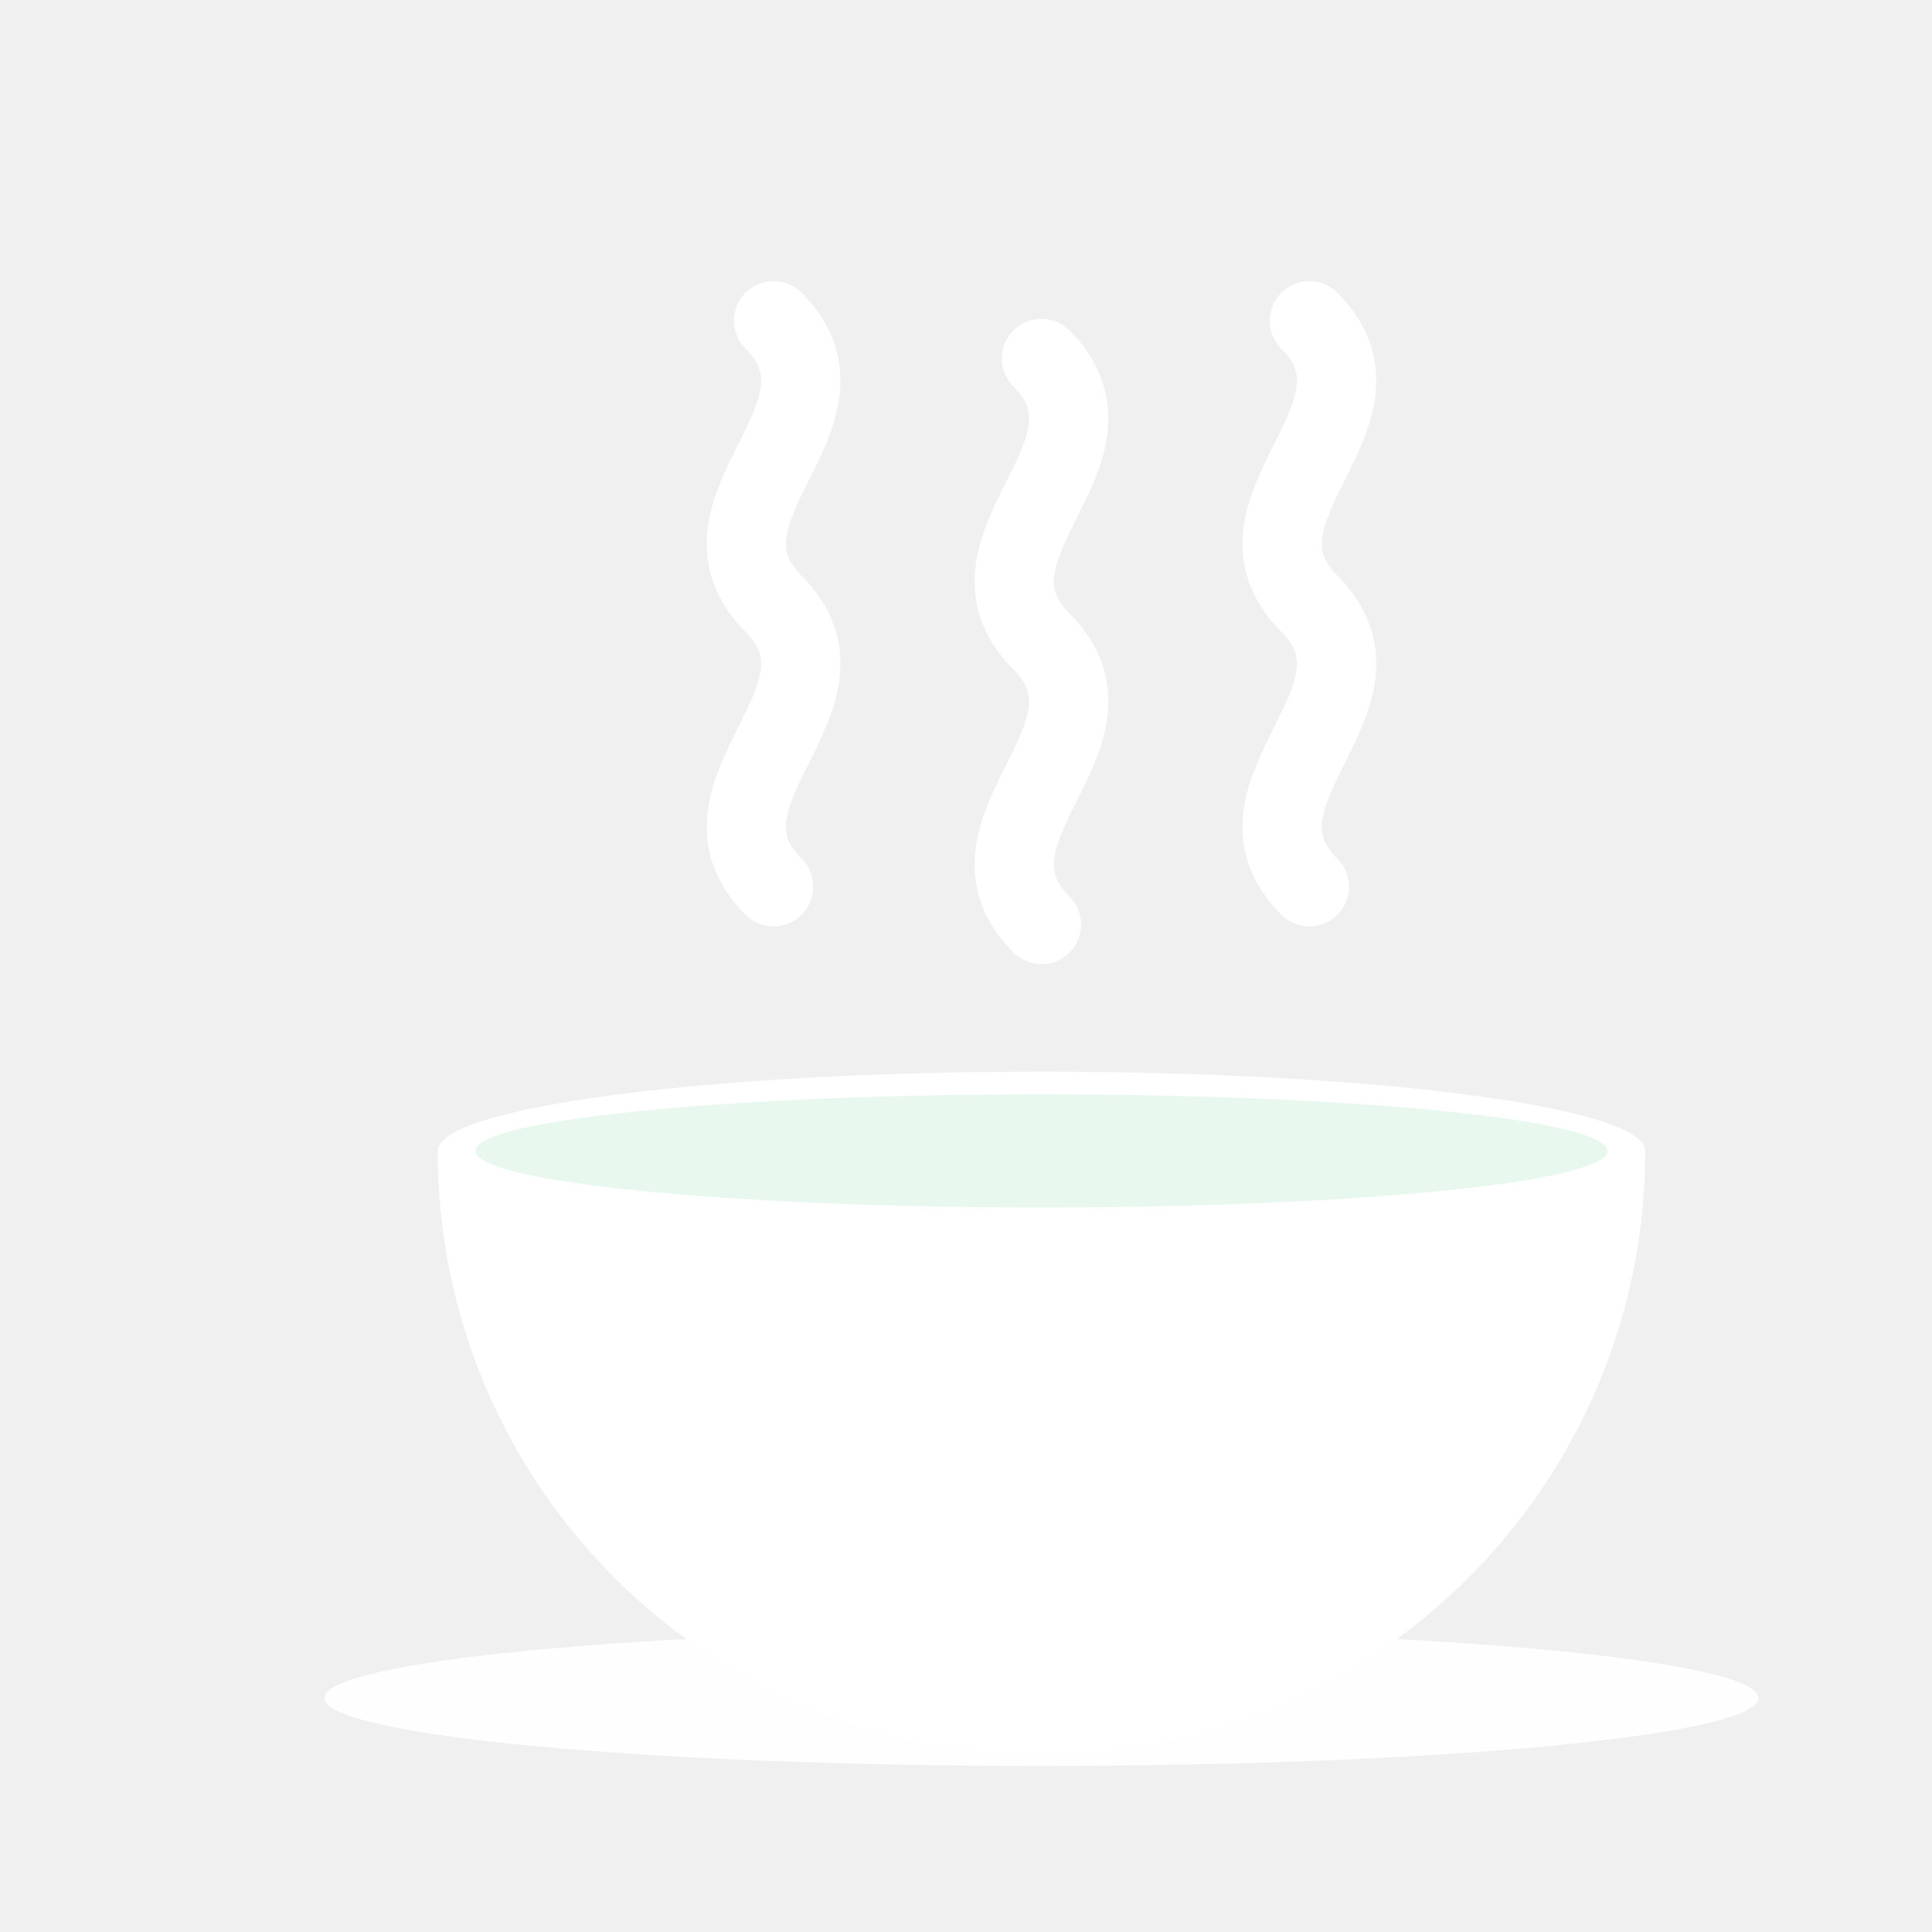
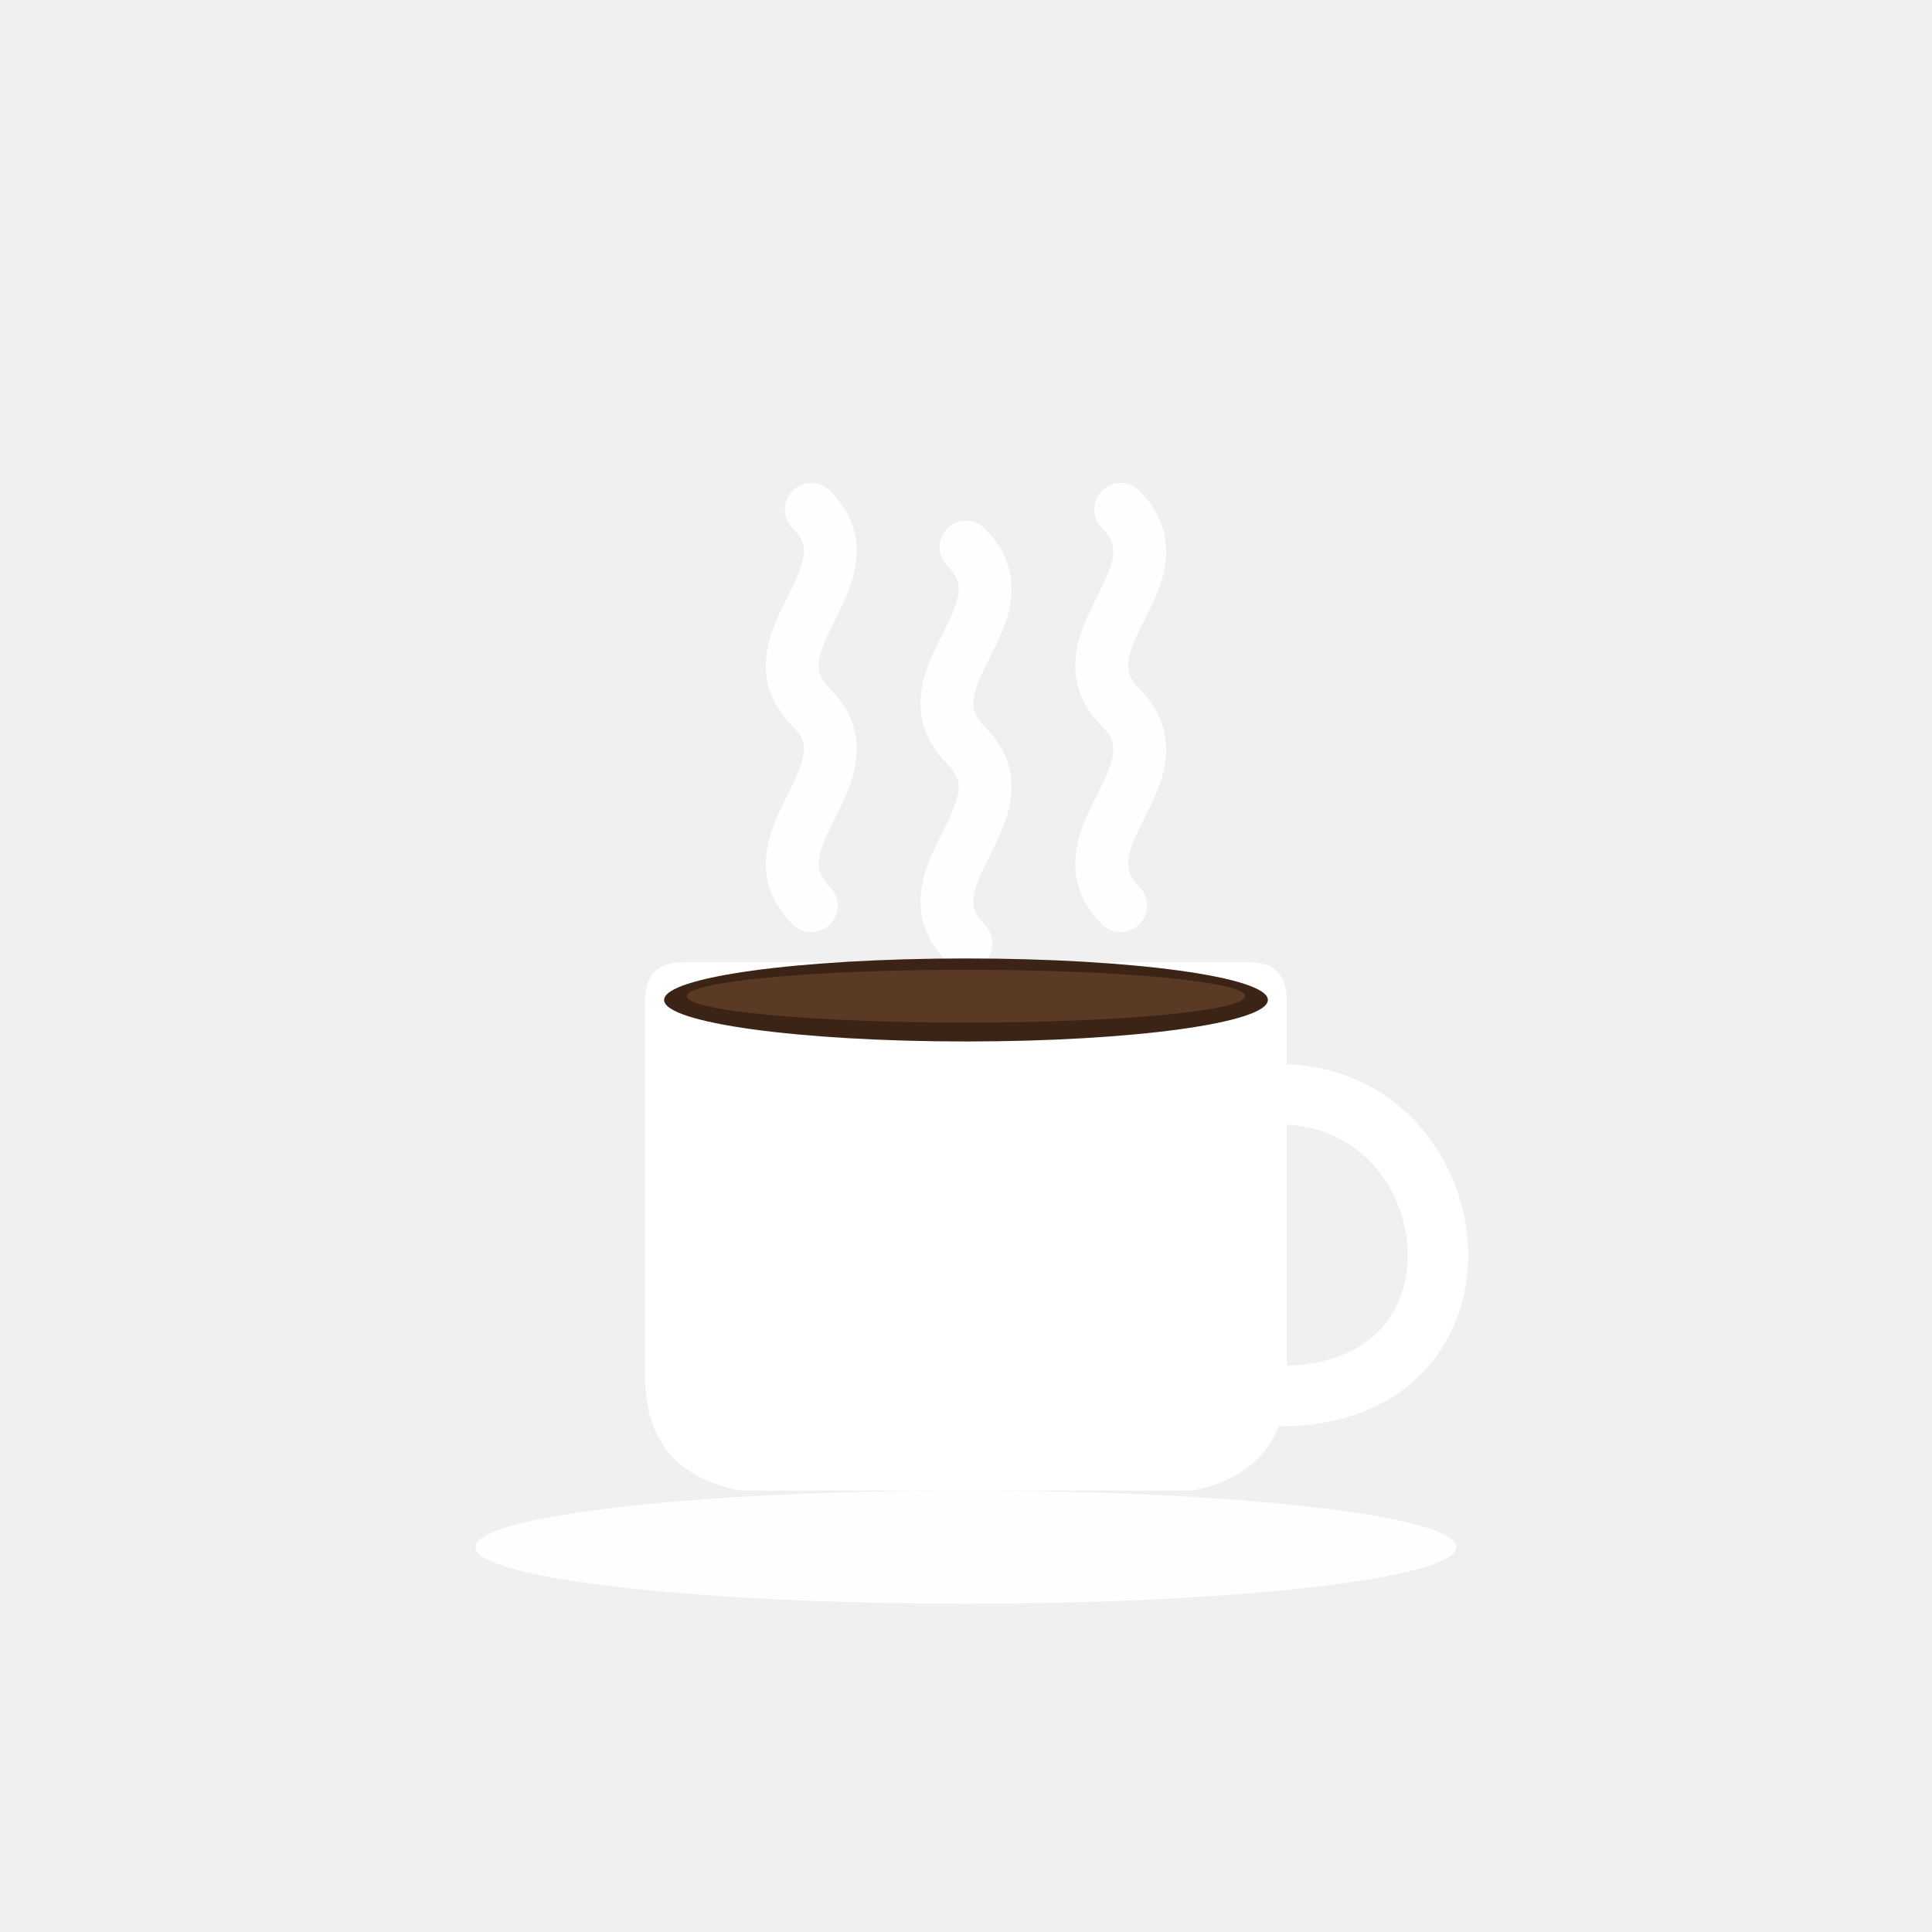
<svg xmlns="http://www.w3.org/2000/svg" width="1024" height="1024" viewBox="0 0 1024 1024">
-   <g fill="none" stroke="#FFFFFF" stroke-width="42" stroke-linecap="round">
-     <path d="M 410 470              C 360 420, 460 370, 410 320              C 360 270, 460 220, 410 170" />
-     <path d="M 552 490              C 502 440, 602 390, 552 340              C 502 290, 602 240, 552 190" />
-     <path d="M 694 470              C 644 420, 744 370, 694 320              C 644 270, 744 220, 694 170" />
+   <g transform="translate(0,40)">
+     <g fill="none" stroke="#FFFFFF" stroke-width="28" stroke-linecap="round" opacity="0.95">
+       <path d="M 430 440 C 395 405, 465 370, 430 335 C 395 300, 465 265, 430 230" />
+       <path d="M 512 460 C 477 425, 547 390, 512 355 C 477 320, 547 285, 512 250" />
+       <path d="M 594 440 C 559 405, 629 370, 594 335 C 559 300, 629 265, 594 230" />
+     </g>
+     <ellipse cx="512" cy="780" rx="260" ry="30" fill="#FFFFFF" opacity="0.92" />
+     <path d="M 678 540 C 780 540, 800 700, 678 700" fill="none" stroke="#FFFFFF" stroke-width="32" stroke-linecap="round" />
+     <path d="M 342 490 Q 342 470, 362 470 L 662 470 Q 682 470, 682 490 L 682 690 Q 682 740, 632 750 L 392 750 Q 342 740, 342 690 Z" fill="#FFFFFF" />
+     <ellipse cx="512" cy="490" rx="160" ry="22" fill="#3B2415" />
+     <ellipse cx="512" cy="488" rx="148" ry="14" fill="#5A3A24" />
  </g>
-   <ellipse cx="552" cy="610" rx="320" ry="42" fill="#FFFFFF" />
-   <path d="M 232 610            A 320 320 0 0 0 872 610            Z" fill="#FFFFFF" />
-   <ellipse cx="552" cy="610" rx="300" ry="30" fill="#E8F8EF" />
-   <ellipse cx="552" cy="900" rx="380" ry="36" fill="#FFFFFF" opacity="0.92" />
</svg>
